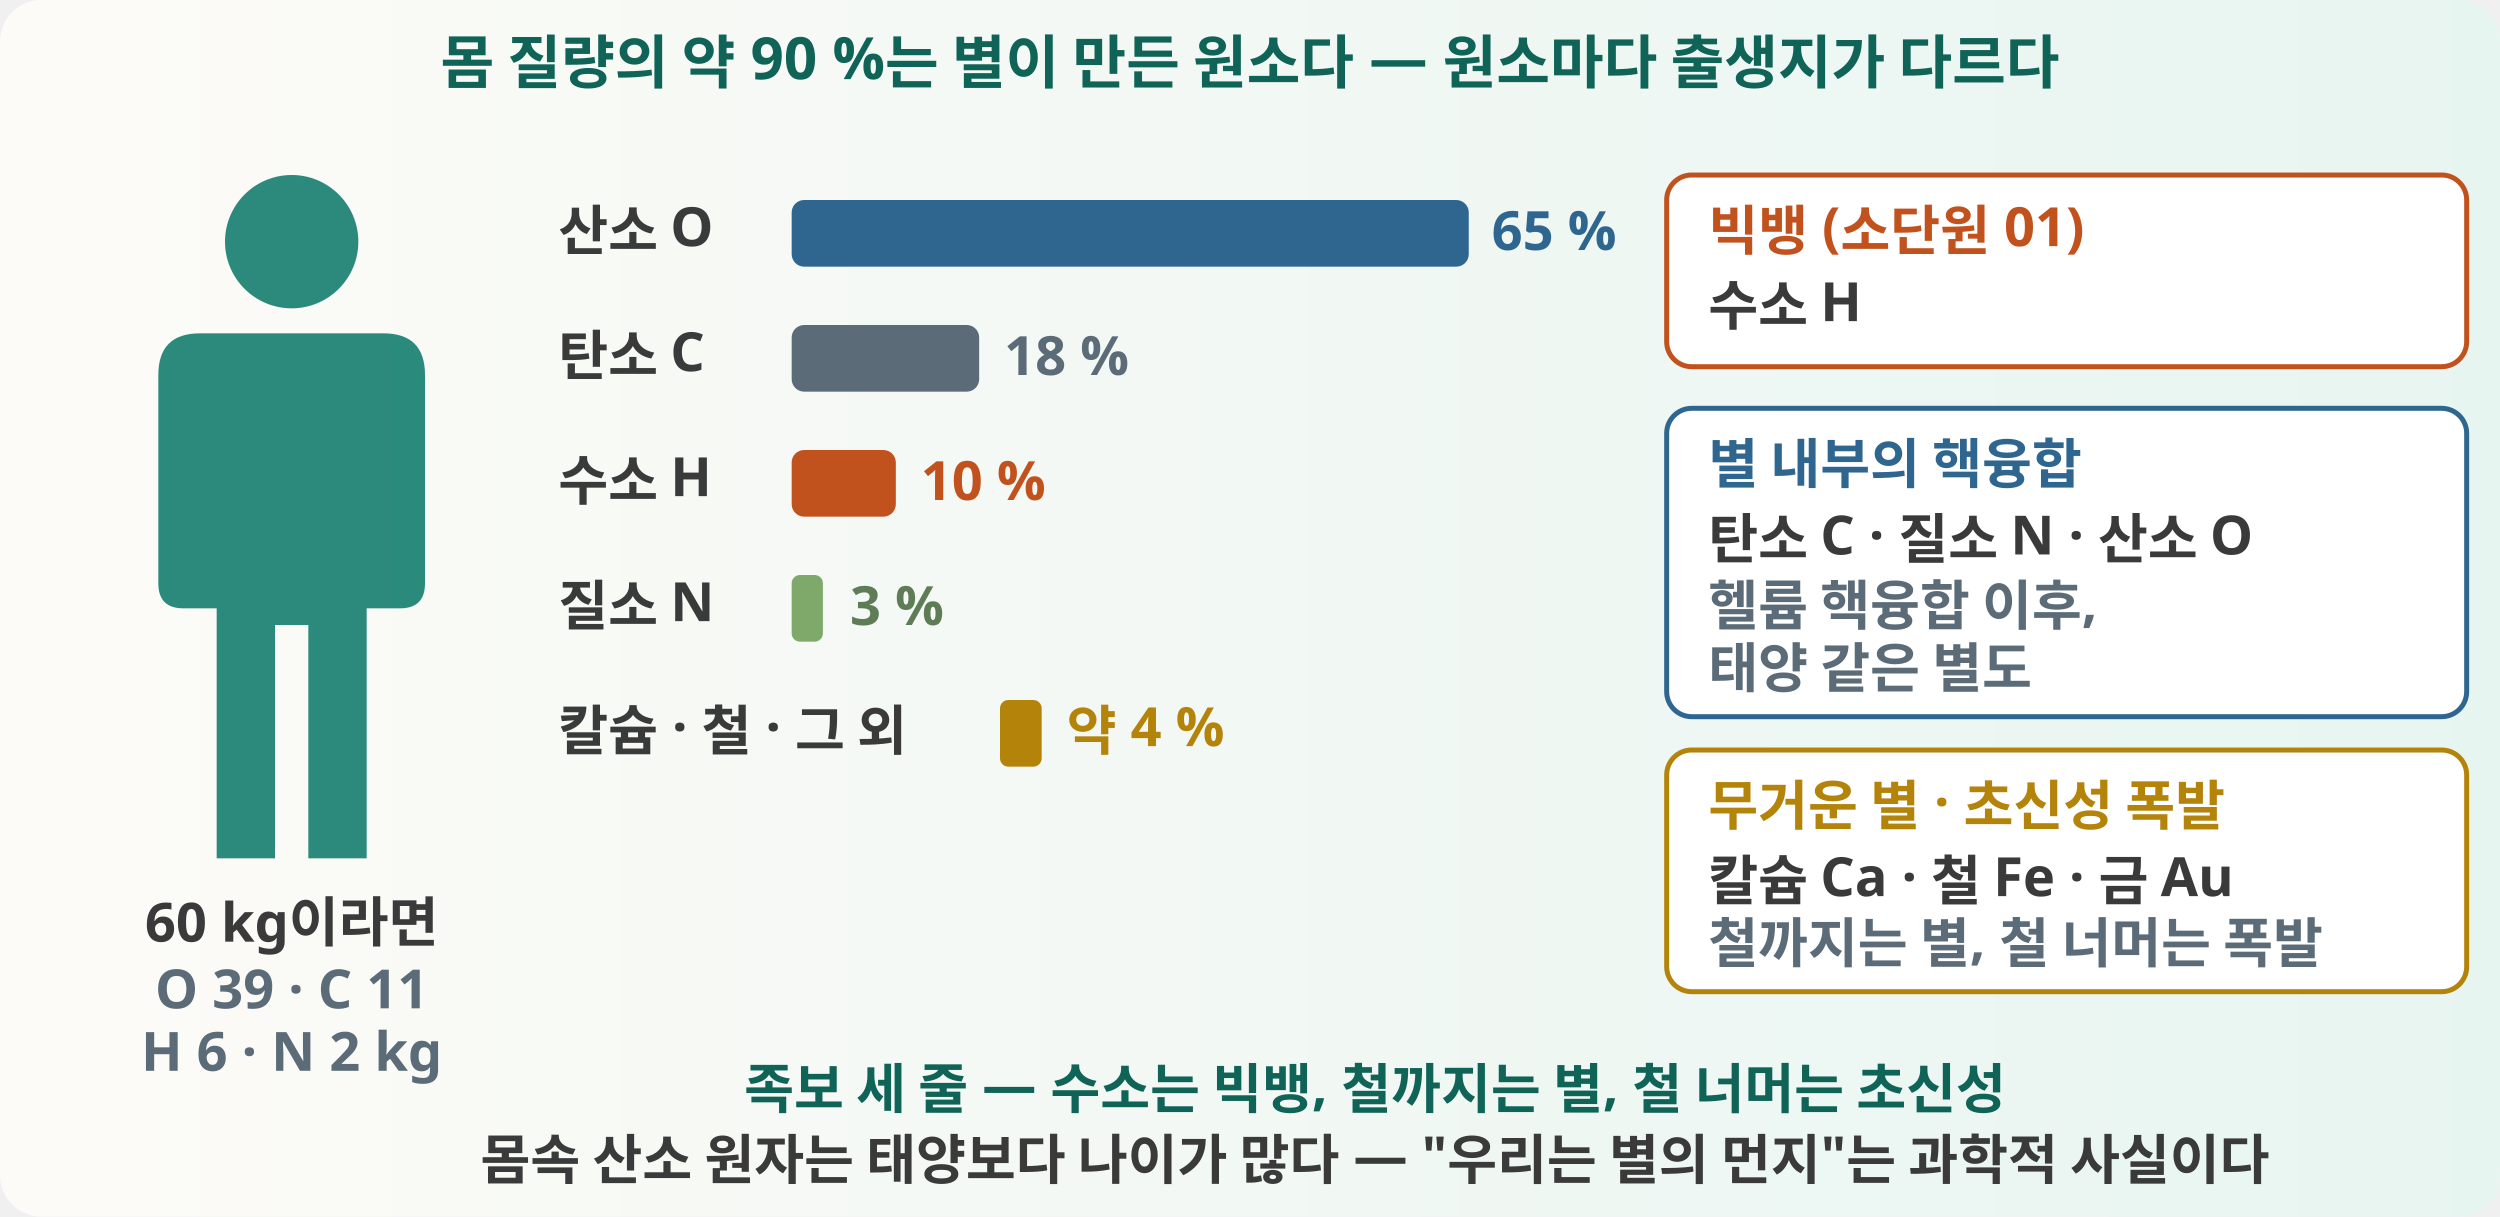
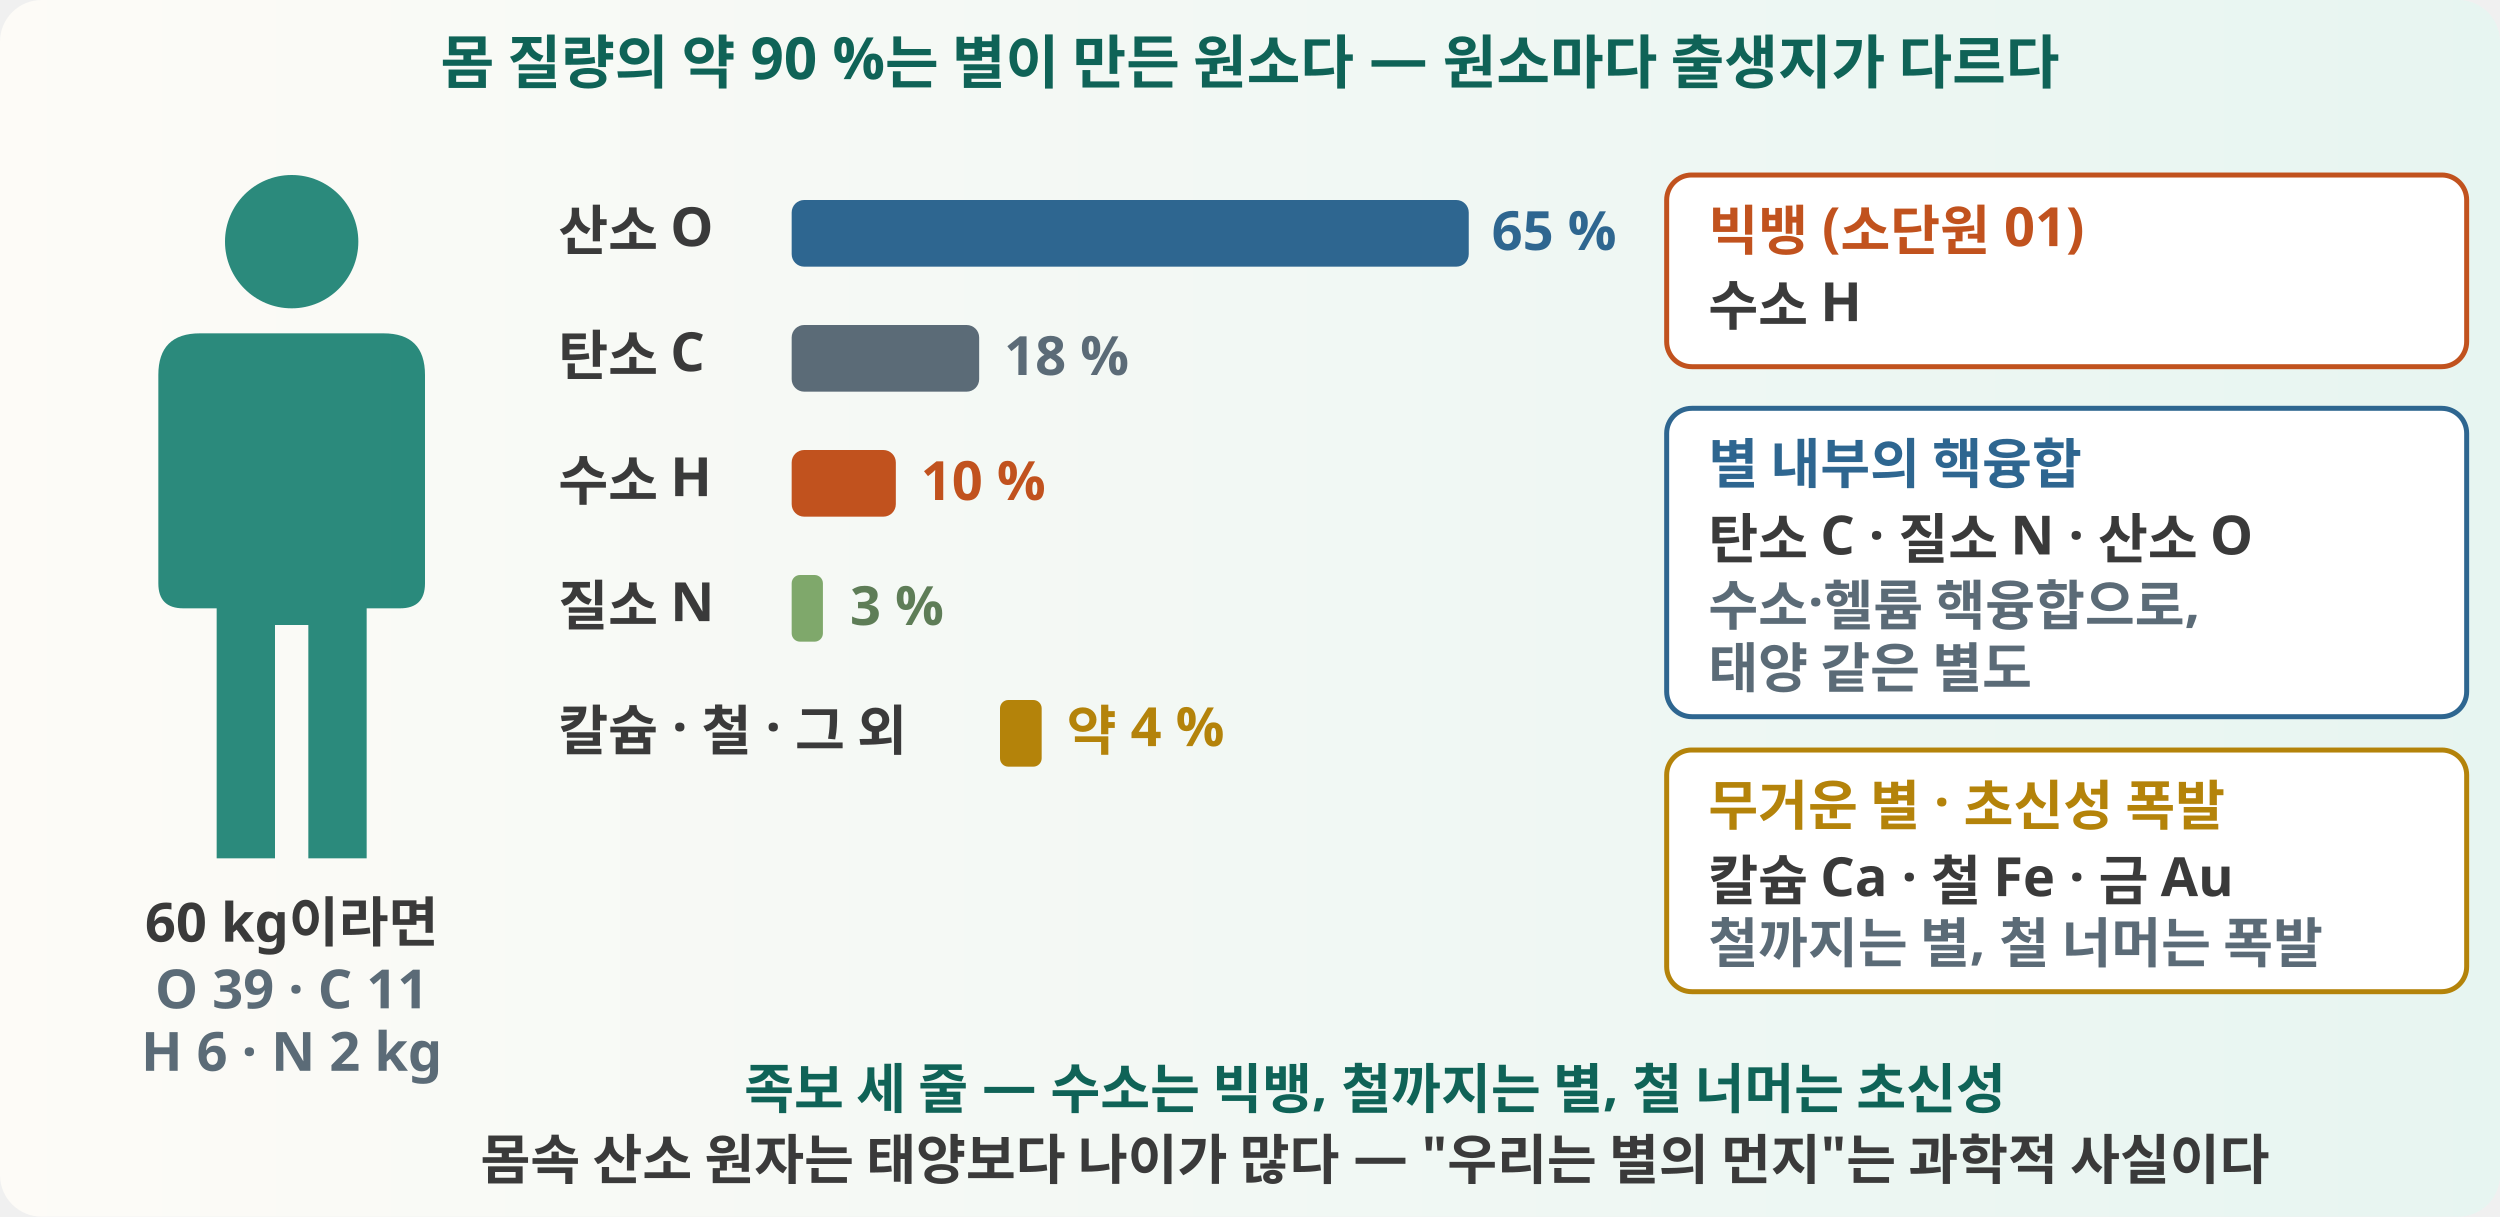
<svg width="600" height="292" viewBox="0 0 600 292" font-family="PC Sans">
  <defs>
    <linearGradient id="s5bg-1202-05" x1="0" y1="0" x2="1" y2="0">
      <stop offset="0" stop-color="#FDFBF7" />
      <stop offset="1" stop-color="#E7F5F1" />
    </linearGradient>
  </defs>
  <rect width="600" height="292" rx="10" fill="url(#s5bg-1202-05)" />
  <text x="300" y="20" text-anchor="middle" font-size="14" font-weight="900" fill="#0F6357">몸 질량의 약 90 %는 별이 만든 원소다 — 원소마다 출생지가 다르다</text>
  <g transform="translate(70,150)" fill="#147D6F" opacity="0.9">
    <circle cy="-92" r="16" />
    <path d="M-22,-70 h44 q10,0 10,10 v50 q0,6 -6,6 h-8 v60 h-14 v-56 h-8 v56 h-14 v-60 h-8 q-6,0 -6,-6 v-50 q0,-10 10,-10 z" />
  </g>
  <text x="70" y="226" text-anchor="middle" font-size="13" font-weight="900" fill="#3A3A3A">60 kg이라면</text>
  <text x="70" y="242" text-anchor="middle" font-size="13" font-weight="700" fill="#5B6B77">O 39 · C 11</text>
  <text x="70" y="257" text-anchor="middle" font-size="13" font-weight="700" fill="#5B6B77">H 6 · N 2 kg</text>
  <g transform="translate(134,44)">
    <g font-size="13" font-weight="900" fill="#3A3A3A">
      <text x="0" y="16">산소 O</text>
      <rect x="56" y="4" width="162.5" height="16" rx="3" fill="#2E6690" />
      <text x="224" y="16" fill="#2E6690">65 %</text>
      <text x="0" y="46">탄소 C</text>
      <rect x="56" y="34" width="45" height="16" rx="3" fill="#5B6B77" />
      <text x="107" y="46" fill="#5B6B77">18 %</text>
      <text x="0" y="76">수소 H</text>
      <rect x="56" y="64" width="25" height="16" rx="3" fill="#C1521E" />
      <text x="87" y="76" fill="#C1521E">10 %</text>
      <text x="0" y="106">질소 N</text>
      <rect x="56" y="94" width="7.5" height="16" rx="2" fill="#7FA86B" />
      <text x="70" y="106" fill="#5E7D57">3 %</text>
      <text x="0" y="136">칼슘 · 철 · 그 외</text>
      <rect x="106" y="124" width="10" height="16" rx="2" fill="#B4830A" />
      <text x="122" y="136" fill="#B4830A">약 4 %</text>
    </g>
  </g>
  <g transform="translate(400,42)" font-size="13" font-weight="800">
    <rect width="192" height="46" rx="6" fill="#FFFFFF" stroke="#C1521E" stroke-width="1.2" />
    <text x="10" y="18" fill="#C1521E" font-weight="900">빅뱅 (소단원 01)</text>
    <text x="10" y="36" fill="#3A3A3A">수소 H</text>
    <rect y="56" width="192" height="74" rx="6" fill="#FFFFFF" stroke="#2E6690" stroke-width="1.2" />
    <text x="10" y="74" fill="#2E6690" font-weight="900">별 내부의 핵융합</text>
    <text x="10" y="92" fill="#3A3A3A">탄소 C · 질소 N · 산소 O</text>
-     <text x="10" y="108" fill="#5B6B77" font-size="13">헬륨 핵융합 이후,</text>
+     <text x="10" y="108" fill="#5B6B77" font-size="13">수소·헬륨 핵융합으로,</text>
    <text x="10" y="123" fill="#5B6B77" font-size="13">태양 같은 별도</text>
    <rect y="138" width="192" height="58" rx="6" fill="#FFFFFF" stroke="#B4830A" stroke-width="1.2" />
    <text x="10" y="156" fill="#B4830A" font-weight="900">무거운 별 · 초신성 폭발</text>
    <text x="10" y="174" fill="#3A3A3A">칼슘 Ca · 철 Fe · 금 Au</text>
    <text x="10" y="189" fill="#5B6B77" font-size="13">철까지는 별, 철 너머는 폭발</text>
  </g>
  <text x="330" y="266" text-anchor="middle" font-size="13" font-weight="900" fill="#0F6357">족보 세 줄 — 수소는 빅뱅, 철까지는 별, 철 너머는 초신성</text>
  <text x="330" y="283" text-anchor="middle" font-size="13" font-weight="700" fill="#3A3A3A">몸속 산소 원자는 태양보다 나이가 많다 — "우리는 별의 먼지"는 과학적 사실이다</text>
</svg>
